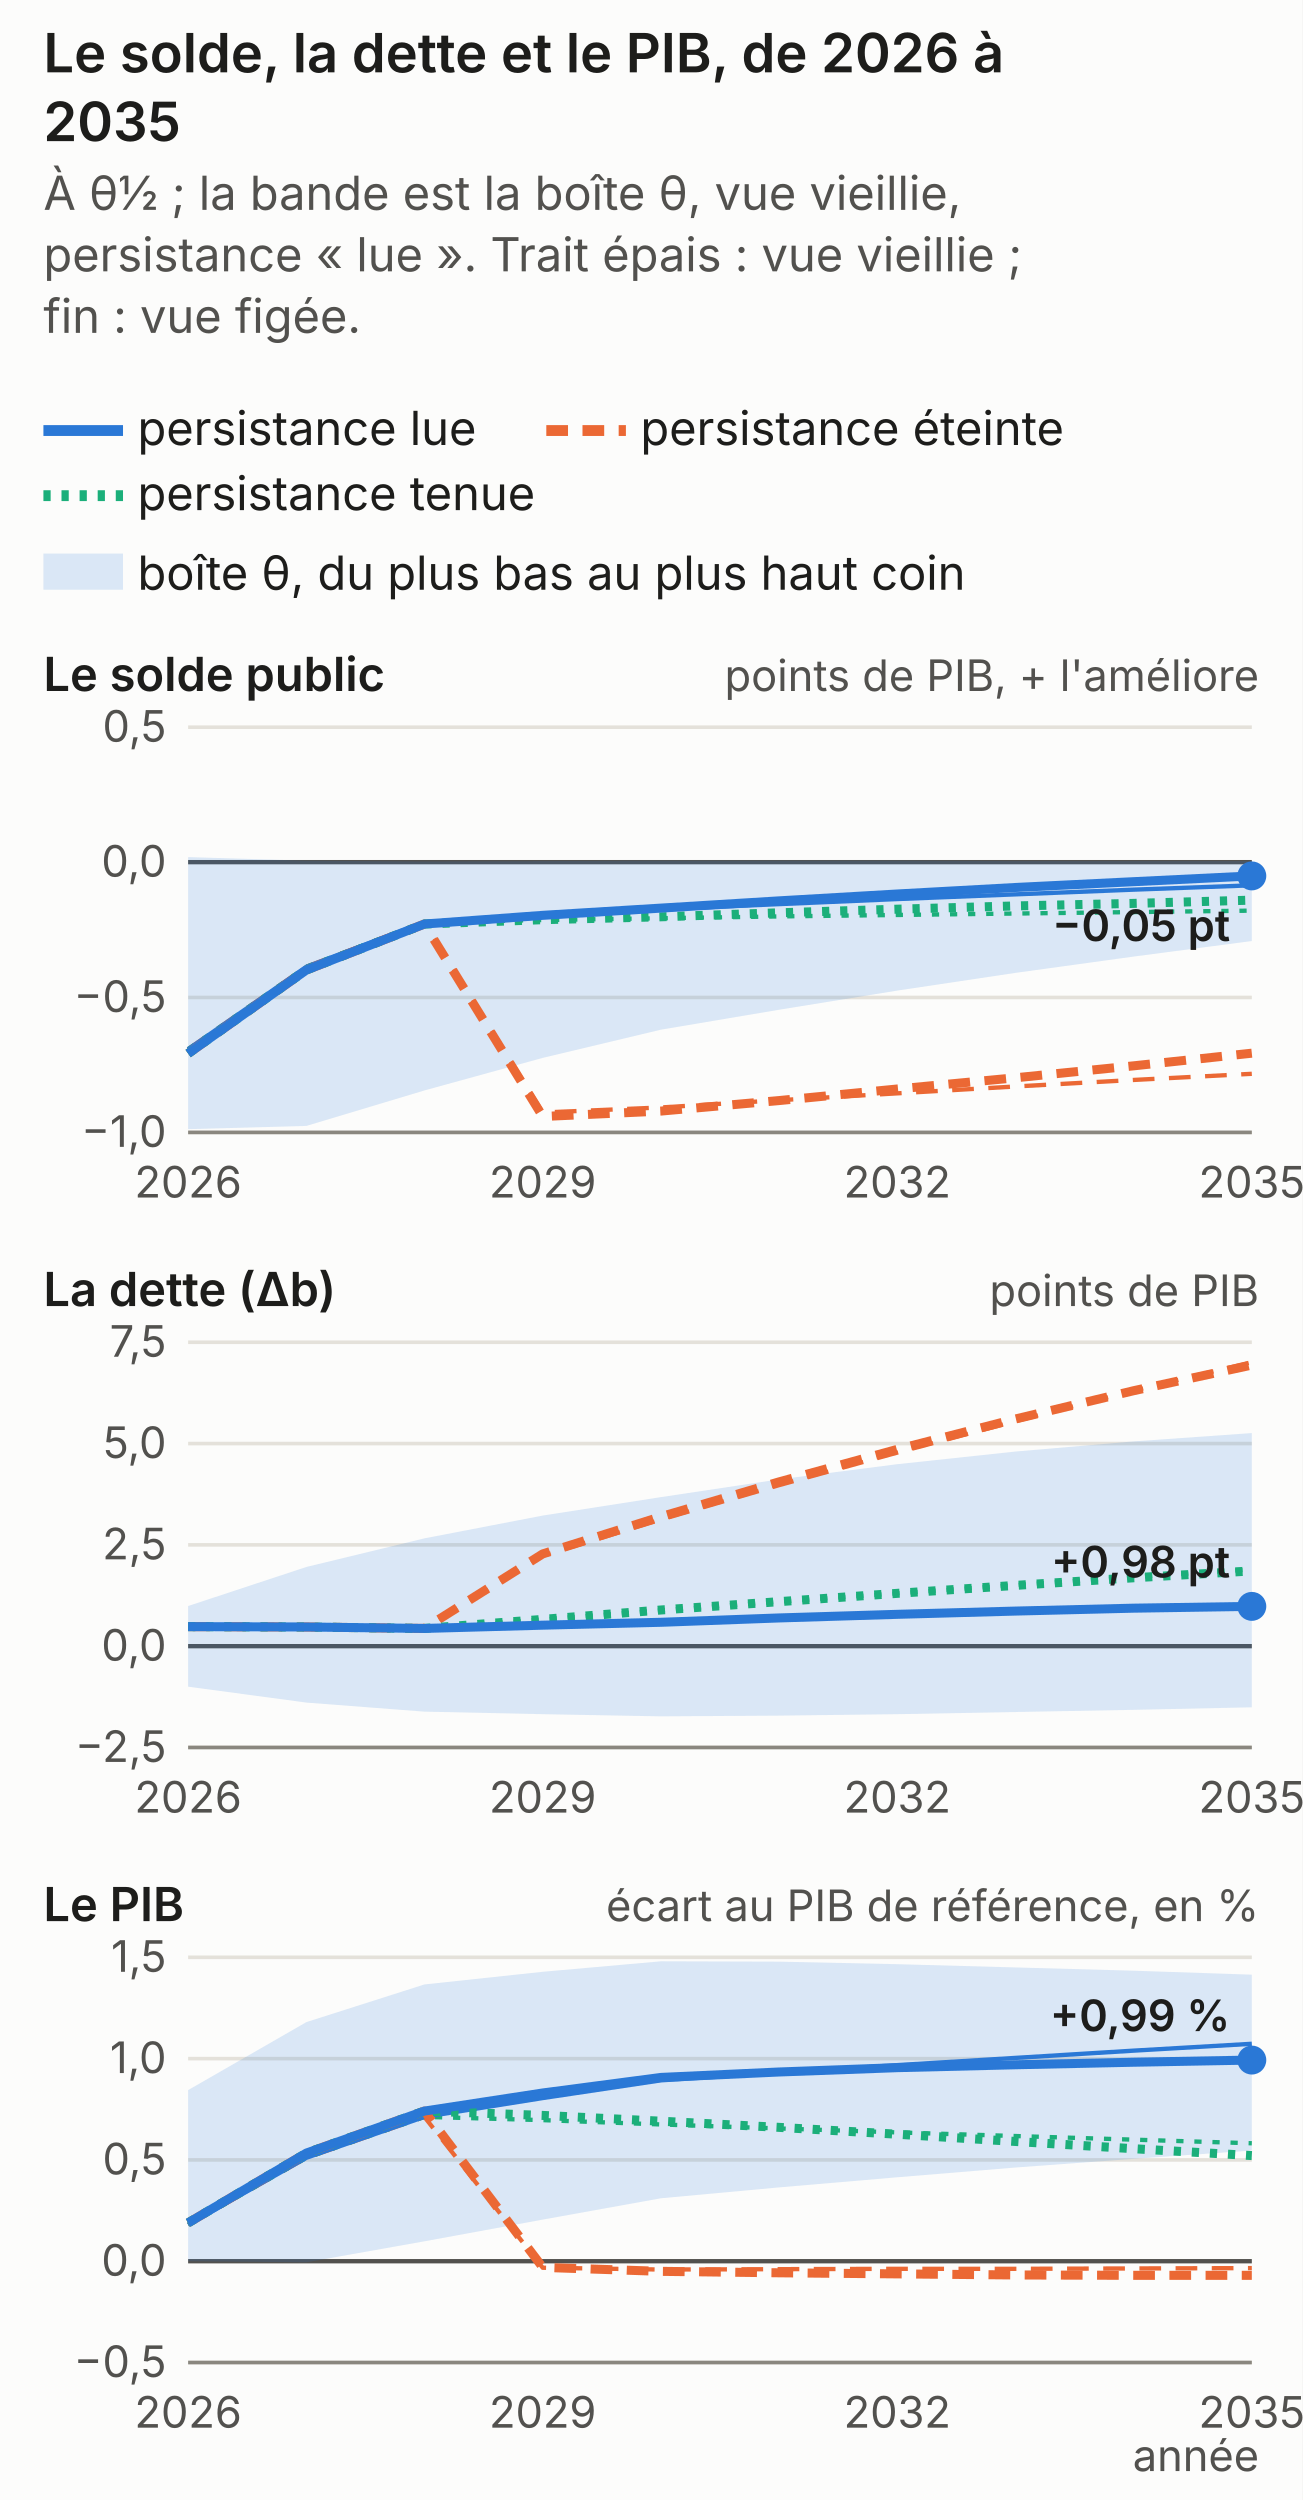
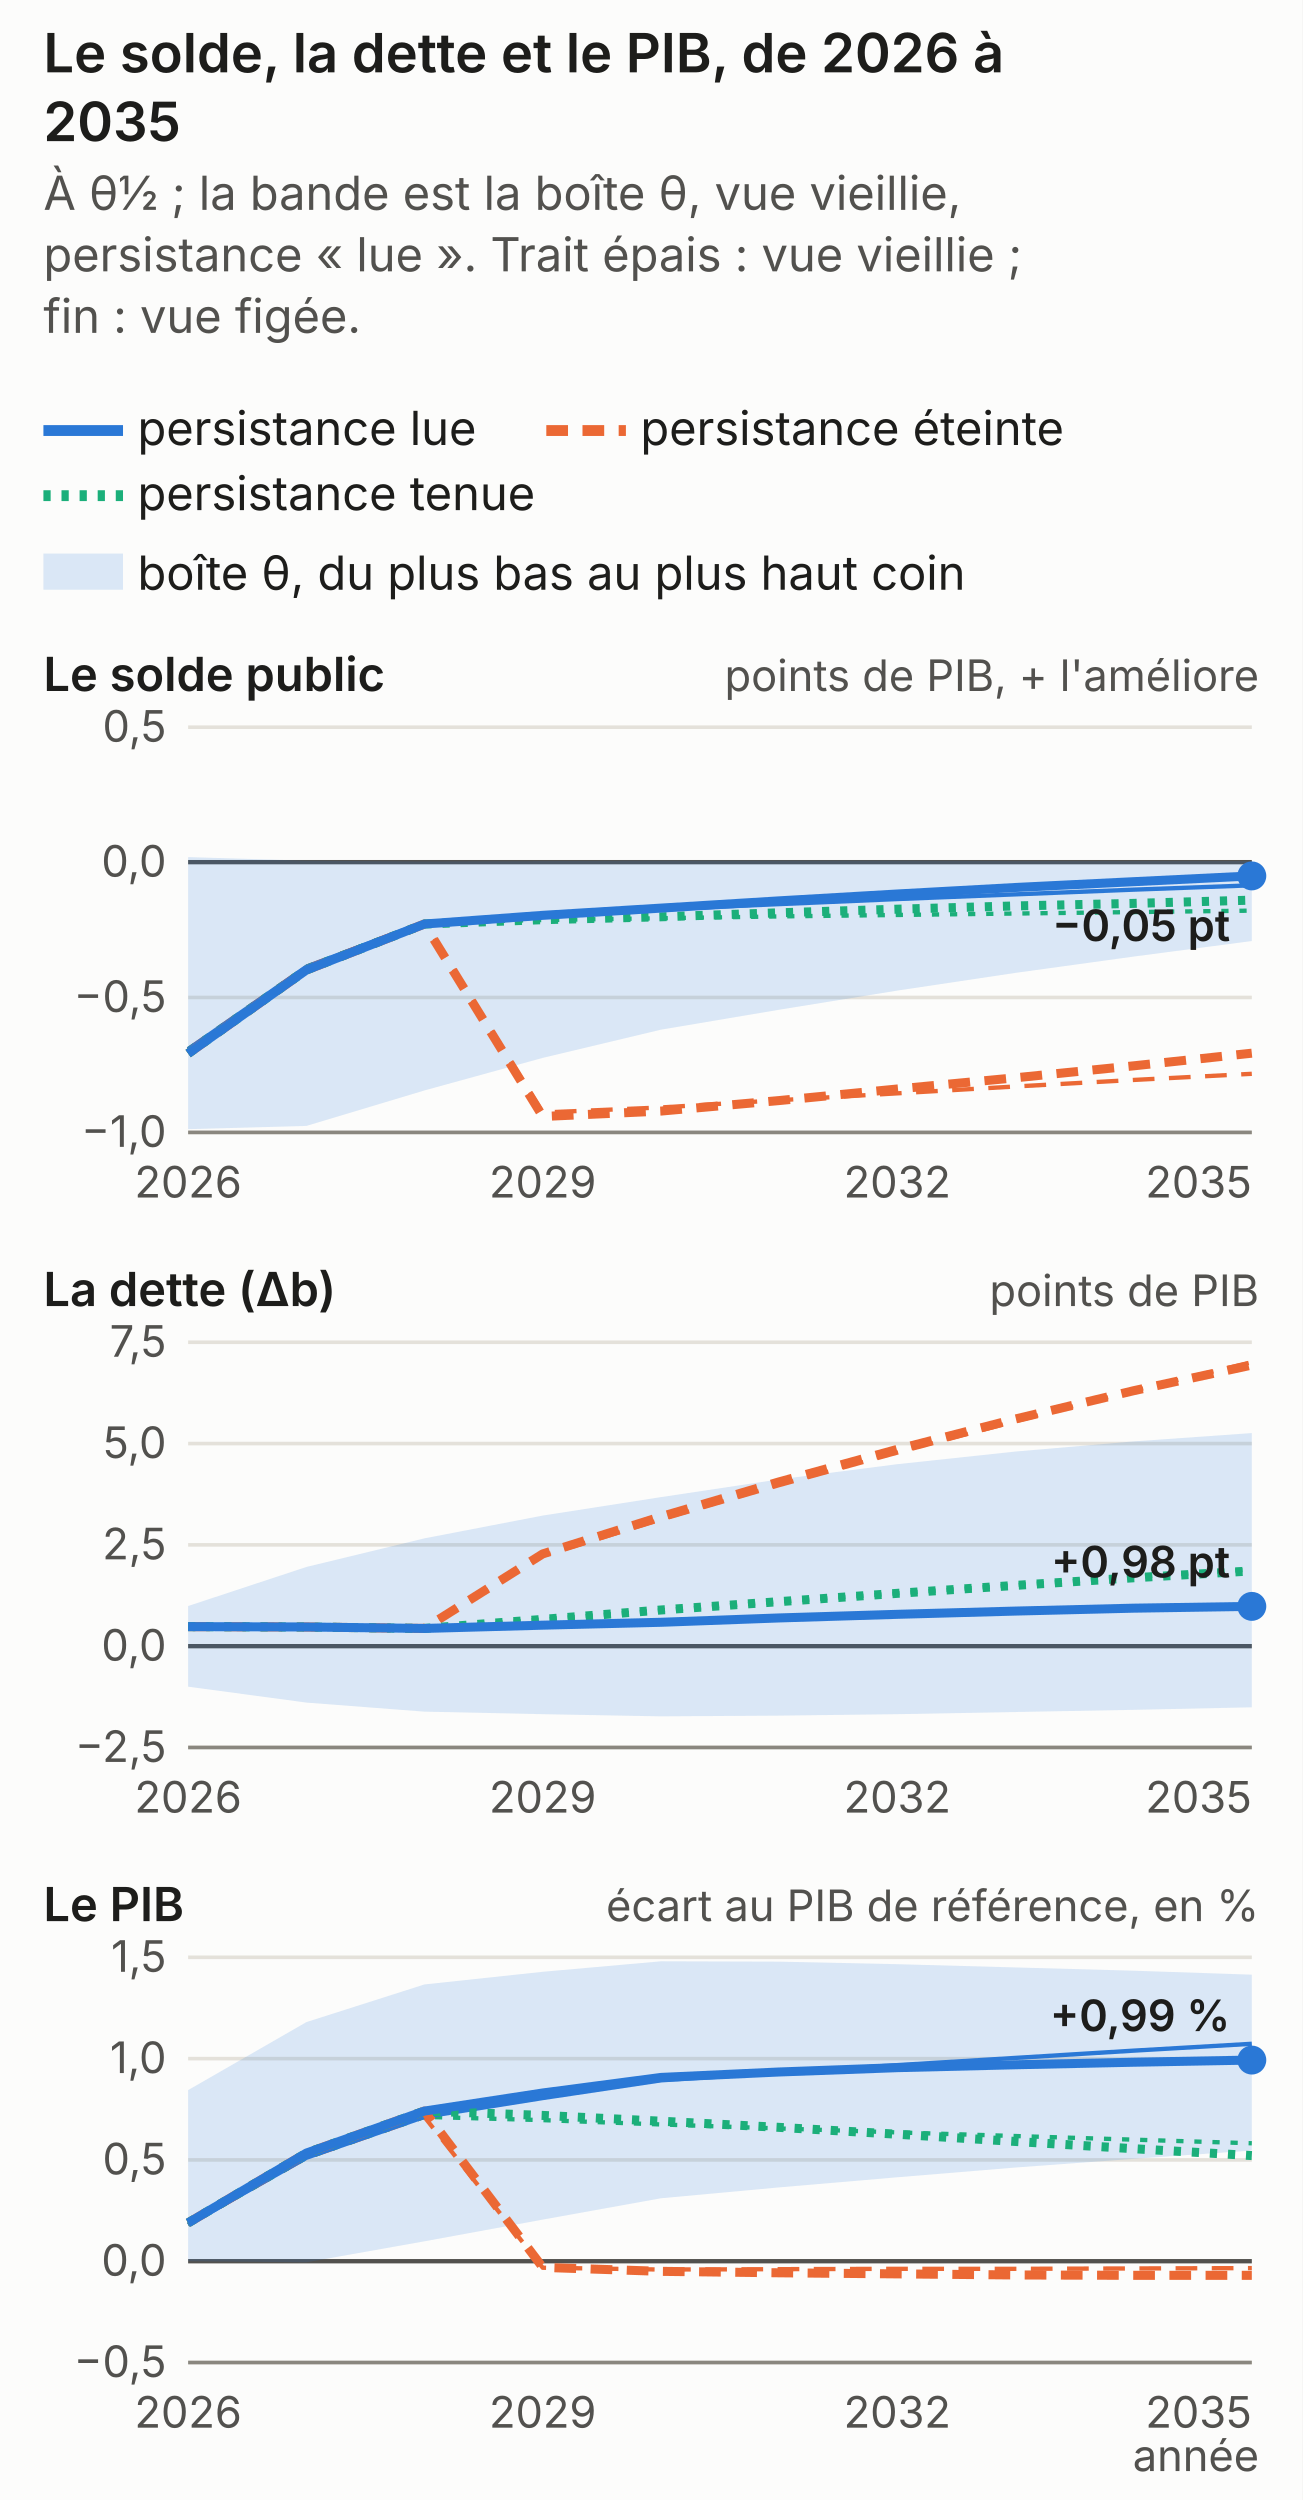
<svg xmlns="http://www.w3.org/2000/svg" viewBox="0 0 360 691" width="360" height="691" role="img" aria-labelledby="pres2027_glucksmann_programme-trajectoire-t pres2027_glucksmann_programme-trajectoire-d" font-size="13">
  <style>.g-fond{fill:#fcfcfb}.g-encre{fill:#1d1d1b}.g-doux{fill:#52514e}
.g-axe{stroke:#8a877f}.g-grille{stroke:#e4e1da}.g-zero{stroke:#52514e}
.g-s1{stroke:#2a78d6}.g-s2{stroke:#eb6834}.g-s3{stroke:#1baf7a}.g-s4{stroke:#6250d6}
.g-f1{fill:#2a78d6}.g-f2{fill:#eb6834}.g-f3{fill:#1baf7a}.g-f4{fill:#6250d6}
.g-bande{fill:#2a78d6;fill-opacity:.16}.g-plus{fill:#2a78d6}.g-moins{fill:#e34948}
.g-total{fill:#52514e}.g-lien{stroke:#8a877f}.g-sur{fill:#ffffff}
@media (prefers-color-scheme: dark){
.g-fond{fill:#1a1a19}.g-encre{fill:#ece9e2}.g-doux{fill:#c3c2b7}
.g-axe{stroke:#8f8b80}.g-grille{stroke:#33322f}.g-zero{stroke:#c3c2b7}
.g-s1{stroke:#3987e5}.g-s2{stroke:#d95926}.g-s3{stroke:#199e70}.g-s4{stroke:#9085e9}
.g-f1{fill:#3987e5}.g-f2{fill:#d95926}.g-f3{fill:#199e70}.g-f4{fill:#9085e9}
.g-bande{fill:#3987e5;fill-opacity:.24}.g-plus{fill:#3987e5}.g-moins{fill:#e66767}
- .g-total{fill:#c3c2b7}.g-lien{stroke:#8f8b80}}
+ .g-total{fill:#6b6862}.g-lien{stroke:#8f8b80}}
text{font-family:system-ui,-apple-system,"Segoe UI",sans-serif}</style>
  <rect class="g-fond" fill="#fcfcfb" x="0" y="0" width="360" height="691" />
  <text class="g-encre" fill="#1d1d1b" x="12" y="20" text-anchor="start" font-size="15" font-weight="600">Le solde, la dette et le PIB, de 2026 à</text>
  <text class="g-encre" fill="#1d1d1b" x="12" y="39" text-anchor="start" font-size="15" font-weight="600">2035</text>
  <text class="g-doux" fill="#52514e" x="12" y="58" text-anchor="start">À θ½ ; la bande est la boîte θ, vue vieillie,</text>
  <text class="g-doux" fill="#52514e" x="12" y="75" text-anchor="start">persistance « lue ». Trait épais : vue vieillie ;</text>
  <text class="g-doux" fill="#52514e" x="12" y="92" text-anchor="start">fin : vue figée.</text>
  <line class="g-s1" stroke="#2a78d6" stroke-width="3" x1="12" y1="119" x2="34" y2="119" />
  <text class="g-encre" fill="#1d1d1b" x="38" y="123" text-anchor="start">persistance lue</text>
  <line class="g-s2" stroke="#eb6834" stroke-width="3" stroke-dasharray="6 4" x1="151" y1="119" x2="173" y2="119" />
  <text class="g-encre" fill="#1d1d1b" x="177" y="123" text-anchor="start">persistance éteinte</text>
  <line class="g-s3" stroke="#1baf7a" stroke-width="3" stroke-dasharray="2 3" x1="12" y1="137" x2="34" y2="137" />
  <text class="g-encre" fill="#1d1d1b" x="38" y="141" text-anchor="start">persistance tenue</text>
  <rect class="g-bande" fill="#2a78d6" fill-opacity=".16" x="12" y="153" width="22" height="10" />
  <text class="g-encre" fill="#1d1d1b" x="38" y="163" text-anchor="start">boîte θ, du plus bas au plus haut coin</text>
  <text class="g-encre" fill="#1d1d1b" x="12" y="191" text-anchor="start" font-weight="600">Le solde public</text>
  <text class="g-doux" fill="#52514e" x="348" y="191" text-anchor="end" font-size="12">points de PIB, + l'améliore</text>
  <line class="g-grille" stroke="#e4e1da" stroke-width="1" x1="52" y1="313" x2="346" y2="313" />
  <text class="g-doux" fill="#52514e" x="46" y="317" text-anchor="end" font-size="12">−1,0</text>
  <line class="g-grille" stroke="#e4e1da" stroke-width="1" x1="52" y1="275.7" x2="346" y2="275.7" />
  <text class="g-doux" fill="#52514e" x="46" y="279.7" text-anchor="end" font-size="12">−0,5</text>
  <line class="g-grille" stroke="#e4e1da" stroke-width="1" x1="52" y1="238.3" x2="346" y2="238.3" />
  <text class="g-doux" fill="#52514e" x="46" y="242.3" text-anchor="end" font-size="12">0,0</text>
  <line class="g-grille" stroke="#e4e1da" stroke-width="1" x1="52" y1="201" x2="346" y2="201" />
  <text class="g-doux" fill="#52514e" x="46" y="205" text-anchor="end" font-size="12">0,5</text>
  <line class="g-zero" stroke="#52514e" stroke-width="1.2" x1="52" y1="238.3" x2="346" y2="238.3" />
  <polygon class="g-bande" fill="#2a78d6" fill-opacity=".16" points="52,236.9 84.7,237.9 117.3,238.1 150,238 182.7,237.9 215.3,237.9 248,237.9 280.7,238 313.3,238 346,238 346,260.1 313.3,264.4 280.7,268.9 248,273.8 215.3,279.1 182.7,284.6 150,292.4 117.3,301.4 84.7,311.2 52,312.1" />
  <polyline class="g-s2" stroke="#eb6834" fill="none" stroke-width="1.2" stroke-dasharray="6 4" stroke-linejoin="round" points="52,290 84.7,267.2 117.3,254.9 150,307.5 182.7,306.1 215.3,304.1 248,302.2 280.7,300.3 313.3,298.5 346,296.8" />
  <polyline class="g-s3" stroke="#1baf7a" fill="none" stroke-width="1.2" stroke-dasharray="2 3" stroke-linejoin="round" points="52,290 84.7,267.2 117.3,254.9 150,254.3 182.7,253.8 215.3,253.3 248,252.9 280.7,252.5 313.3,252.1 346,251.7" />
  <polyline class="g-s1" stroke="#2a78d6" fill="none" stroke-width="1.2" stroke-linejoin="round" points="52,290 84.7,267.2 117.3,254.9 150,253 182.7,251.3 215.3,249.9 248,248.5 280.7,247.2 313.3,245.9 346,244.7" />
  <polyline class="g-s2" stroke="#eb6834" fill="none" stroke-width="2.5" stroke-dasharray="6 4" stroke-linejoin="round" points="52,291.2 84.7,268.1 117.3,255.4 150,308.6 182.7,307.1 215.3,304.2 248,301 280.7,297.9 313.3,294.6 346,291.1" />
  <polyline class="g-s3" stroke="#1baf7a" fill="none" stroke-width="2.5" stroke-dasharray="2 3" stroke-linejoin="round" points="52,291.2 84.7,268.1 117.3,255.4 150,254.2 182.7,253.4 215.3,252.3 248,251.3 280.7,250.4 313.3,249.7 346,248.8" />
  <polyline class="g-s1" stroke="#2a78d6" fill="none" stroke-width="2.5" stroke-linejoin="round" points="52,291.2 84.7,268.1 117.3,255.4 150,253 182.7,251 215.3,249 248,247.1 280.7,245.3 313.3,243.7 346,242.1" />
  <circle class="g-f1" fill="#2a78d6" cx="346" cy="242.1" r="4" />
  <text class="g-encre" fill="#1d1d1b" x="340" y="260.1" text-anchor="end" font-size="12" font-weight="600">−0,05 pt</text>
  <line class="g-axe" stroke="#8a877f" stroke-width="1" x1="52" y1="313" x2="346" y2="313" />
  <text class="g-doux" fill="#52514e" x="52" y="331" text-anchor="middle" font-size="12">2026</text>
  <text class="g-doux" fill="#52514e" x="150" y="331" text-anchor="middle" font-size="12">2029</text>
  <text class="g-doux" fill="#52514e" x="248" y="331" text-anchor="middle" font-size="12">2032</text>
-   <text class="g-doux" fill="#52514e" x="346" y="331" text-anchor="middle" font-size="12">2035</text>
+   <text class="g-doux" fill="#52514e" x="346" y="331" text-anchor="end" font-size="12">2035</text>
  <text class="g-encre" fill="#1d1d1b" x="12" y="361" text-anchor="start" font-weight="600">La dette (Δb)</text>
  <text class="g-doux" fill="#52514e" x="348" y="361" text-anchor="end" font-size="12">points de PIB</text>
  <line class="g-grille" stroke="#e4e1da" stroke-width="1" x1="52" y1="483" x2="346" y2="483" />
  <text class="g-doux" fill="#52514e" x="46" y="487" text-anchor="end" font-size="12">−2,5</text>
  <line class="g-grille" stroke="#e4e1da" stroke-width="1" x1="52" y1="455" x2="346" y2="455" />
  <text class="g-doux" fill="#52514e" x="46" y="459" text-anchor="end" font-size="12">0,0</text>
  <line class="g-grille" stroke="#e4e1da" stroke-width="1" x1="52" y1="427" x2="346" y2="427" />
  <text class="g-doux" fill="#52514e" x="46" y="431" text-anchor="end" font-size="12">2,5</text>
  <line class="g-grille" stroke="#e4e1da" stroke-width="1" x1="52" y1="399" x2="346" y2="399" />
  <text class="g-doux" fill="#52514e" x="46" y="403" text-anchor="end" font-size="12">5,0</text>
  <line class="g-grille" stroke="#e4e1da" stroke-width="1" x1="52" y1="371" x2="346" y2="371" />
  <text class="g-doux" fill="#52514e" x="46" y="375" text-anchor="end" font-size="12">7,5</text>
  <line class="g-zero" stroke="#52514e" stroke-width="1.2" x1="52" y1="455" x2="346" y2="455" />
  <polygon class="g-bande" fill="#2a78d6" fill-opacity=".16" points="52,443.9 84.7,433.1 117.3,425.2 150,418.9 182.7,413.8 215.3,408.9 248,404.7 280.7,401.2 313.3,398.4 346,396.1 346,471.9 313.3,472.6 280.7,473.2 248,473.8 215.3,474.2 182.7,474.4 150,473.8 117.3,473.1 84.7,470.6 52,466.2" />
  <polyline class="g-s2" stroke="#eb6834" fill="none" stroke-width="1.2" stroke-dasharray="6 4" stroke-linejoin="round" points="52,449.6 84.7,449.8 117.3,450.1 150,430 182.7,420 215.3,410.5 248,401.5 280.7,392.8 313.3,384.4 346,376.5" />
  <polyline class="g-s3" stroke="#1baf7a" fill="none" stroke-width="1.2" stroke-dasharray="2 3" stroke-linejoin="round" points="52,449.6 84.7,449.8 117.3,450.1 150,447.6 182.7,445.1 215.3,442.7 248,440.4 280.7,438.1 313.3,435.9 346,433.8" />
  <polyline class="g-s1" stroke="#2a78d6" fill="none" stroke-width="1.2" stroke-linejoin="round" points="52,449.6 84.7,449.8 117.3,450.1 150,449.2 182.7,448.5 215.3,447.3 248,446.3 280.7,445.4 313.3,444.6 346,443.9" />
  <polyline class="g-s2" stroke="#eb6834" fill="none" stroke-width="2.5" stroke-dasharray="6 4" stroke-linejoin="round" points="52,449.6 84.7,449.7 117.3,450.1 150,429.5 182.7,419.2 215.3,409.6 248,400.6 280.7,392.2 313.3,384.4 346,377.3" />
  <polyline class="g-s3" stroke="#1baf7a" fill="none" stroke-width="2.5" stroke-dasharray="2 3" stroke-linejoin="round" points="52,449.6 84.7,449.7 117.3,450.1 150,447.6 182.7,445 215.3,442.7 248,440.4 280.7,438.2 313.3,436.1 346,434.2" />
  <polyline class="g-s1" stroke="#2a78d6" fill="none" stroke-width="2.5" stroke-linejoin="round" points="52,449.6 84.7,449.7 117.3,450.1 150,449.2 182.7,448.4 215.3,447.2 248,446.2 280.7,445.3 313.3,444.5 346,444" />
  <circle class="g-f1" fill="#2a78d6" cx="346" cy="444" r="4" />
  <text class="g-encre" fill="#1d1d1b" x="340" y="436" text-anchor="end" font-size="12" font-weight="600">+0,98 pt</text>
  <line class="g-axe" stroke="#8a877f" stroke-width="1" x1="52" y1="483" x2="346" y2="483" />
  <text class="g-doux" fill="#52514e" x="52" y="501" text-anchor="middle" font-size="12">2026</text>
  <text class="g-doux" fill="#52514e" x="150" y="501" text-anchor="middle" font-size="12">2029</text>
  <text class="g-doux" fill="#52514e" x="248" y="501" text-anchor="middle" font-size="12">2032</text>
-   <text class="g-doux" fill="#52514e" x="346" y="501" text-anchor="middle" font-size="12">2035</text>
+   <text class="g-doux" fill="#52514e" x="346" y="501" text-anchor="end" font-size="12">2035</text>
  <text class="g-encre" fill="#1d1d1b" x="12" y="531" text-anchor="start" font-weight="600">Le PIB</text>
  <text class="g-doux" fill="#52514e" x="348" y="531" text-anchor="end" font-size="12">écart au PIB de référence, en %</text>
  <line class="g-grille" stroke="#e4e1da" stroke-width="1" x1="52" y1="653" x2="346" y2="653" />
  <text class="g-doux" fill="#52514e" x="46" y="657" text-anchor="end" font-size="12">−0,5</text>
  <line class="g-grille" stroke="#e4e1da" stroke-width="1" x1="52" y1="625" x2="346" y2="625" />
  <text class="g-doux" fill="#52514e" x="46" y="629" text-anchor="end" font-size="12">0,0</text>
  <line class="g-grille" stroke="#e4e1da" stroke-width="1" x1="52" y1="597" x2="346" y2="597" />
  <text class="g-doux" fill="#52514e" x="46" y="601" text-anchor="end" font-size="12">0,5</text>
  <line class="g-grille" stroke="#e4e1da" stroke-width="1" x1="52" y1="569" x2="346" y2="569" />
  <text class="g-doux" fill="#52514e" x="46" y="573" text-anchor="end" font-size="12">1,0</text>
  <line class="g-grille" stroke="#e4e1da" stroke-width="1" x1="52" y1="541" x2="346" y2="541" />
  <text class="g-doux" fill="#52514e" x="46" y="545" text-anchor="end" font-size="12">1,5</text>
  <line class="g-zero" stroke="#52514e" stroke-width="1.2" x1="52" y1="625" x2="346" y2="625" />
  <polygon class="g-bande" fill="#2a78d6" fill-opacity=".16" points="52,577.7 84.7,558.9 117.3,548.5 150,545 182.7,542.1 215.3,542.2 248,542.9 280.7,543.8 313.3,544.7 346,545.8 346,594.4 313.3,596.7 280.7,599.1 248,601.8 215.3,604.6 182.7,607.6 150,613.5 117.3,619.5 84.7,625.3 52,625" />
  <polyline class="g-s2" stroke="#eb6834" fill="none" stroke-width="1.2" stroke-dasharray="6 4" stroke-linejoin="round" points="52,614.9 84.7,596.4 117.3,585.1 150,626.8 182.7,627.3 215.3,627.2 248,627.1 280.7,627.1 313.3,627 346,626.9" />
  <polyline class="g-s3" stroke="#1baf7a" fill="none" stroke-width="1.2" stroke-dasharray="2 3" stroke-linejoin="round" points="52,614.9 84.7,596.4 117.3,585.1 150,586 182.7,587.2 215.3,588.3 248,589.4 280.7,590.4 313.3,591.4 346,592.4" />
  <polyline class="g-s1" stroke="#2a78d6" fill="none" stroke-width="1.2" stroke-linejoin="round" points="52,614.9 84.7,596.4 117.3,585.1 150,579.9 182.7,575 215.3,572.9 248,570.8 280.7,568.8 313.3,566.8 346,564.9" />
  <polyline class="g-s2" stroke="#eb6834" fill="none" stroke-width="2.5" stroke-dasharray="6 4" stroke-linejoin="round" points="52,614.4 84.7,595.1 117.3,583.5 150,626.7 182.7,627.8 215.3,628.2 248,628.5 280.7,628.8 313.3,628.9 346,628.9" />
  <polyline class="g-s3" stroke="#1baf7a" fill="none" stroke-width="2.5" stroke-dasharray="2 3" stroke-linejoin="round" points="52,614.4 84.7,595.1 117.3,583.5 150,584.7 182.7,586.3 215.3,588 248,589.9 280.7,591.9 313.3,593.9 346,595.8" />
  <polyline class="g-s1" stroke="#2a78d6" fill="none" stroke-width="2.5" stroke-linejoin="round" points="52,614.4 84.7,595.1 117.3,583.5 150,578.5 182.7,574.2 215.3,572.7 248,571.5 280.7,570.7 313.3,570 346,569.4" />
  <circle class="g-f1" fill="#2a78d6" cx="346" cy="569.4" r="4" />
  <text class="g-encre" fill="#1d1d1b" x="340" y="561.4" text-anchor="end" font-size="12" font-weight="600">+0,99 %</text>
  <line class="g-axe" stroke="#8a877f" stroke-width="1" x1="52" y1="653" x2="346" y2="653" />
  <text class="g-doux" fill="#52514e" x="52" y="671" text-anchor="middle" font-size="12">2026</text>
  <text class="g-doux" fill="#52514e" x="150" y="671" text-anchor="middle" font-size="12">2029</text>
  <text class="g-doux" fill="#52514e" x="248" y="671" text-anchor="middle" font-size="12">2032</text>
-   <text class="g-doux" fill="#52514e" x="346" y="671" text-anchor="middle" font-size="12">2035</text>
+   <text class="g-doux" fill="#52514e" x="346" y="671" text-anchor="end" font-size="12">2035</text>
  <text class="g-doux" fill="#52514e" x="348" y="683" text-anchor="end" font-size="12">année</text>
</svg>
